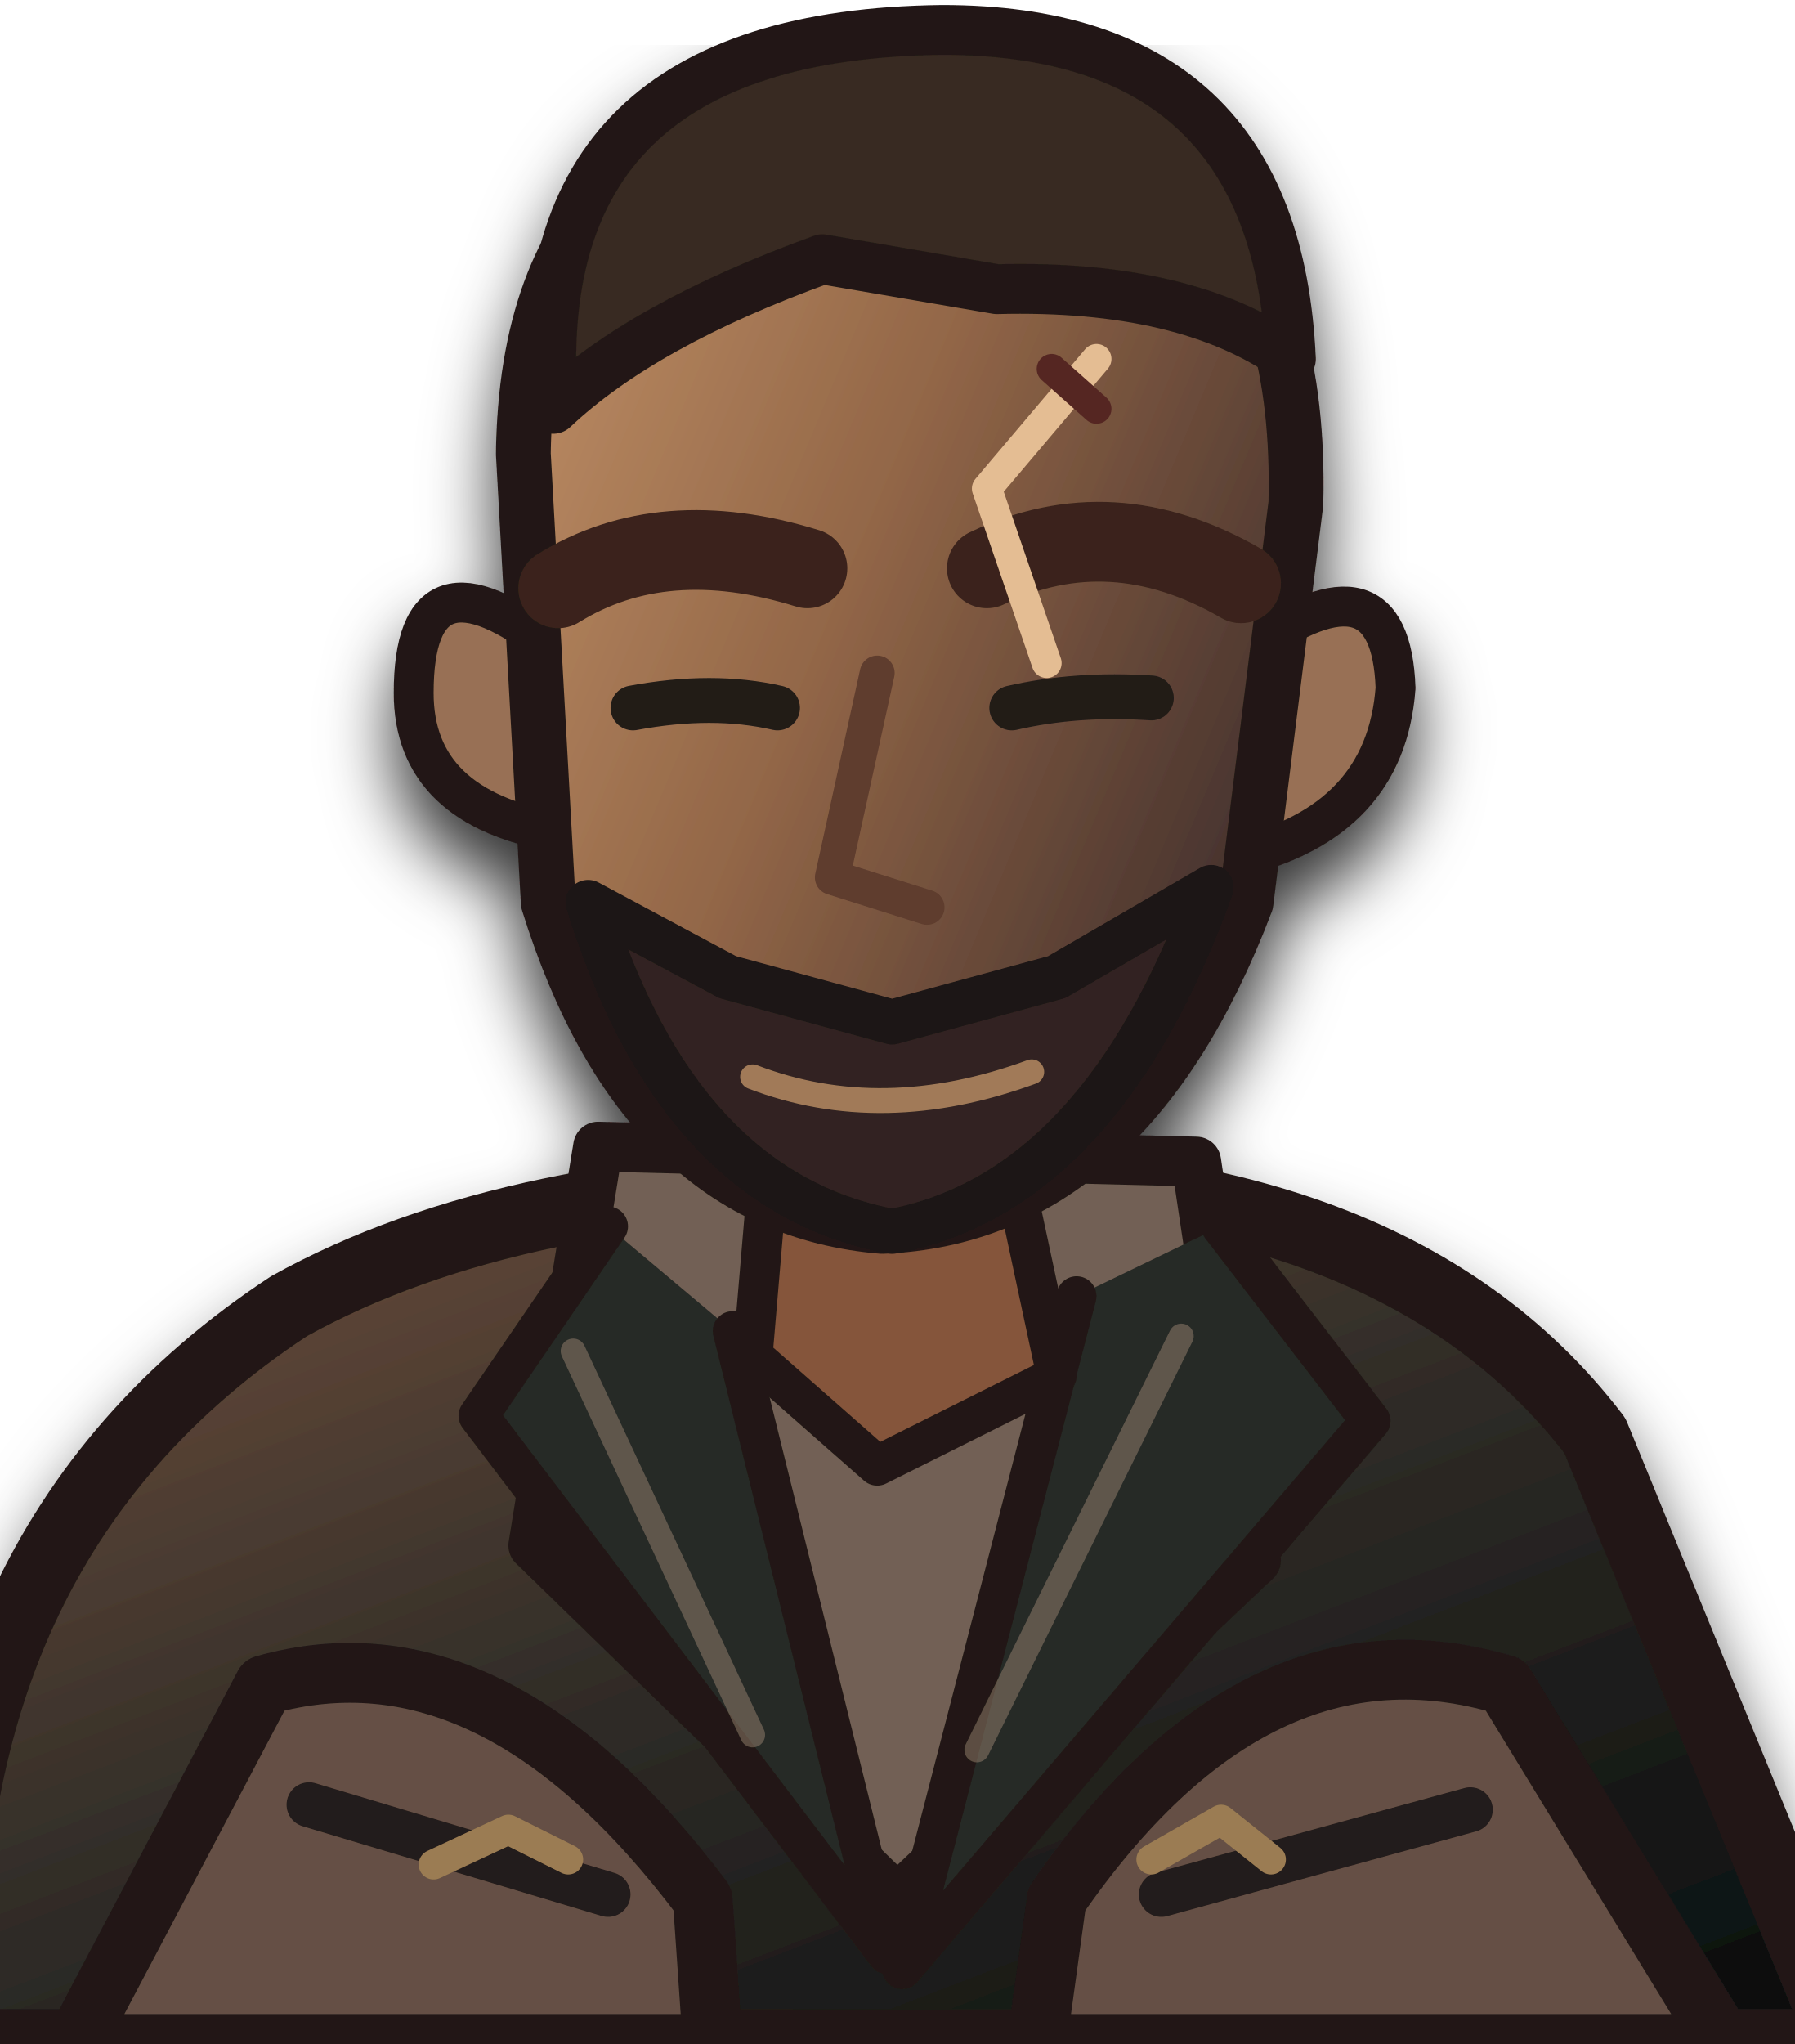
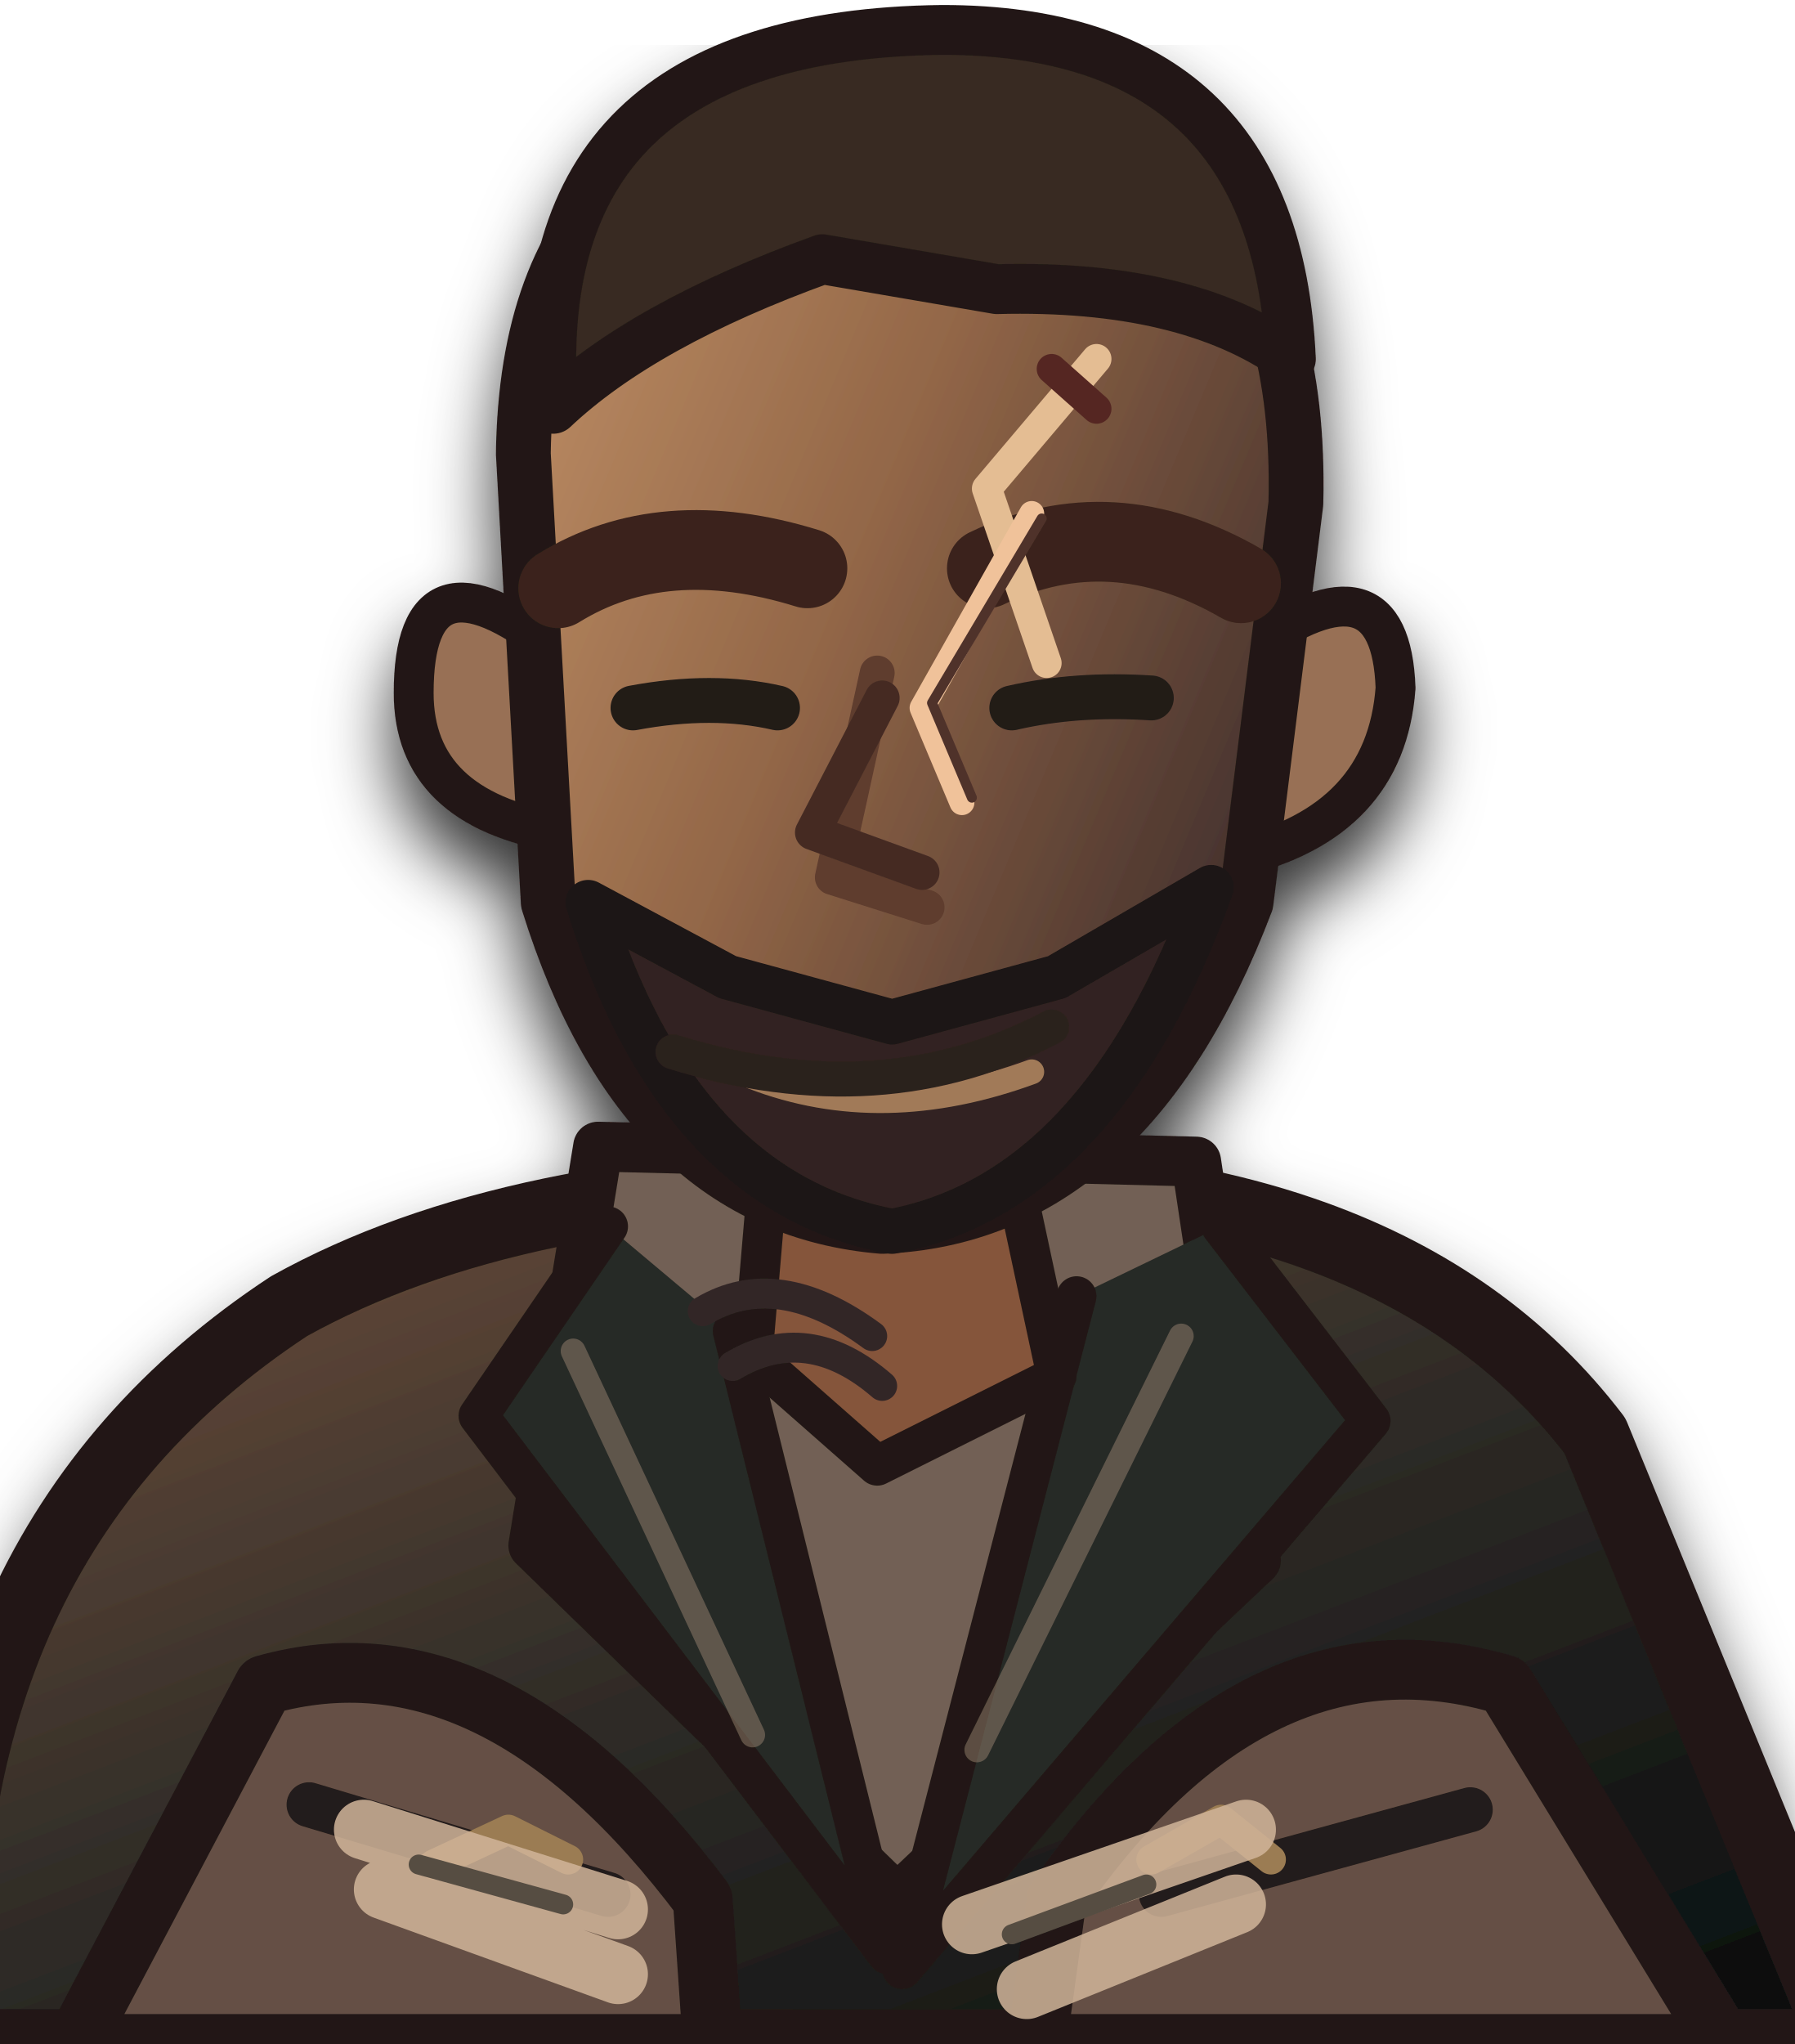
<svg xmlns="http://www.w3.org/2000/svg" viewBox="0 0 360 410">
  <defs>
    <linearGradient id="coat" x2=".85" y2="1">
      <stop stop-color="#74523e" />
      <stop offset=".5" stop-color="#312d28" />
      <stop offset="1" stop-color="#0c1010" />
    </linearGradient>
    <linearGradient id="face" x2="1" y2=".6">
      <stop stop-color="#c49369" />
      <stop offset=".5" stop-color="#926647" />
      <stop offset="1" stop-color="#44312d" />
    </linearGradient>
    <filter id="sd">
      <feDropShadow dx="0" dy="9" stdDeviation="7" flood-opacity=".8" />
    </filter>
  </defs>
  <g filter="url(#sd)" stroke="#211915" stroke-linecap="round" stroke-linejoin="round">
    <path d="M-10 410Q-15 310 58 262q45-25 120-25 100-4 142 51l50 122Z" fill="url(#coat)" stroke-width="14" />
    <path d="M120 230l-13 80 73 71 72-68-12-80Z" fill="#726054" stroke-width="10" />
    <path d="M122 246l-26 38 82 108-31-125m98-21 30 39-94 110 35-135" fill="#272a27" stroke-width="8" />
    <path d="M155 225l-4 47 25 22 36-18-12-56Z" fill="#85543b" stroke-width="8" />
    <path d="M111 130q-28-22-28 9 0 23 29 28m139-37q28-20 29 8-2 27-32 34" fill="#987054" stroke-width="8" />
    <path d="M105 91Q106 16 184 20q78 0 76 81l-10 80q-24 63-73 65-48-4-67-65Z" fill="url(#face)" stroke-width="11" />
    <path d="M111 82q-6-75 78-76 67 0 70 66-21-15-59-14l-35-6q-36 13-54 30Z" fill="#372921" stroke-width="10" />
    <path d="M112 118q21-13 50-4m36 0q25-12 51 3" fill="none" stroke="#3a241b" stroke-width="16" />
    <path d="M127 142q16-3 29 0m47 0q13-3 28-2" stroke="#201b19" stroke-width="9" />
    <path d="M176 135l-9 41 19 6" fill="none" stroke="#5e3c2d" stroke-width="7" />
    <path d="M118 181q18 58 61 66 42-8 64-69l-31 18-33 9-33-9Z" fill="#302320" stroke="#1b1515" stroke-width="9" />
    <path d="M151 216q26 10 56-1" stroke="#a17a58" stroke-width="5" fill="none" />
    <path d="M220 72l-22 26 12 35" stroke="#e4bd93" stroke-width="6" fill="none" />
    <path d="M211 74l9 8" stroke="#552823" stroke-width="6" fill="none" />
    <path d="M53 338q46-13 88 43l2 29H15Z" fill="#655044" stroke="#201817" stroke-width="12" />
    <path d="M302 338q-50-15-90 43l-4 29h138Z" fill="#655044" stroke="#201817" stroke-width="12" />
    <path d="M62 362l60 18m173-17-62 17" stroke="#221a1a" stroke-width="9" />
    <path d="M87 374l15-7 12 6m117 0 14-8 10 8" stroke="#9b7c52" stroke-width="6" fill="none" />
    <path d="M115 271l36 77m86-80-41 83" stroke="#a48f78" stroke-width="5" stroke-opacity=".45" />
+     <path d="M207 103l-22 39 8 19" stroke="#f0c29a" stroke-width="5" fill="none" />
+     <path d="M209 104l-22 37 8 19" stroke="#50322b" stroke-width="2" fill="none" />
+     <path d="M177 140l-14 27 22 8" stroke="#442b24" stroke-width="7" fill="none" />
+     <path d="M135 211q42 13 76-5" stroke="#2c201d" stroke-width="7" fill="none" />
+     <path d="M141 263q15-9 34 5m-28 6q15-9 30 4" stroke="#332728" stroke-width="6" fill="none" />
+     <path d="M73 367l51 16m-47-4 47 17m126-29-55 19m53-4-42 17" stroke="#d1b59a" stroke-width="12" stroke-opacity=".85" />
+     <path d="M84 374l29 8m117-4-27 10" stroke="#564d42" stroke-width="4" fill="none" />
  </g>
</svg>
